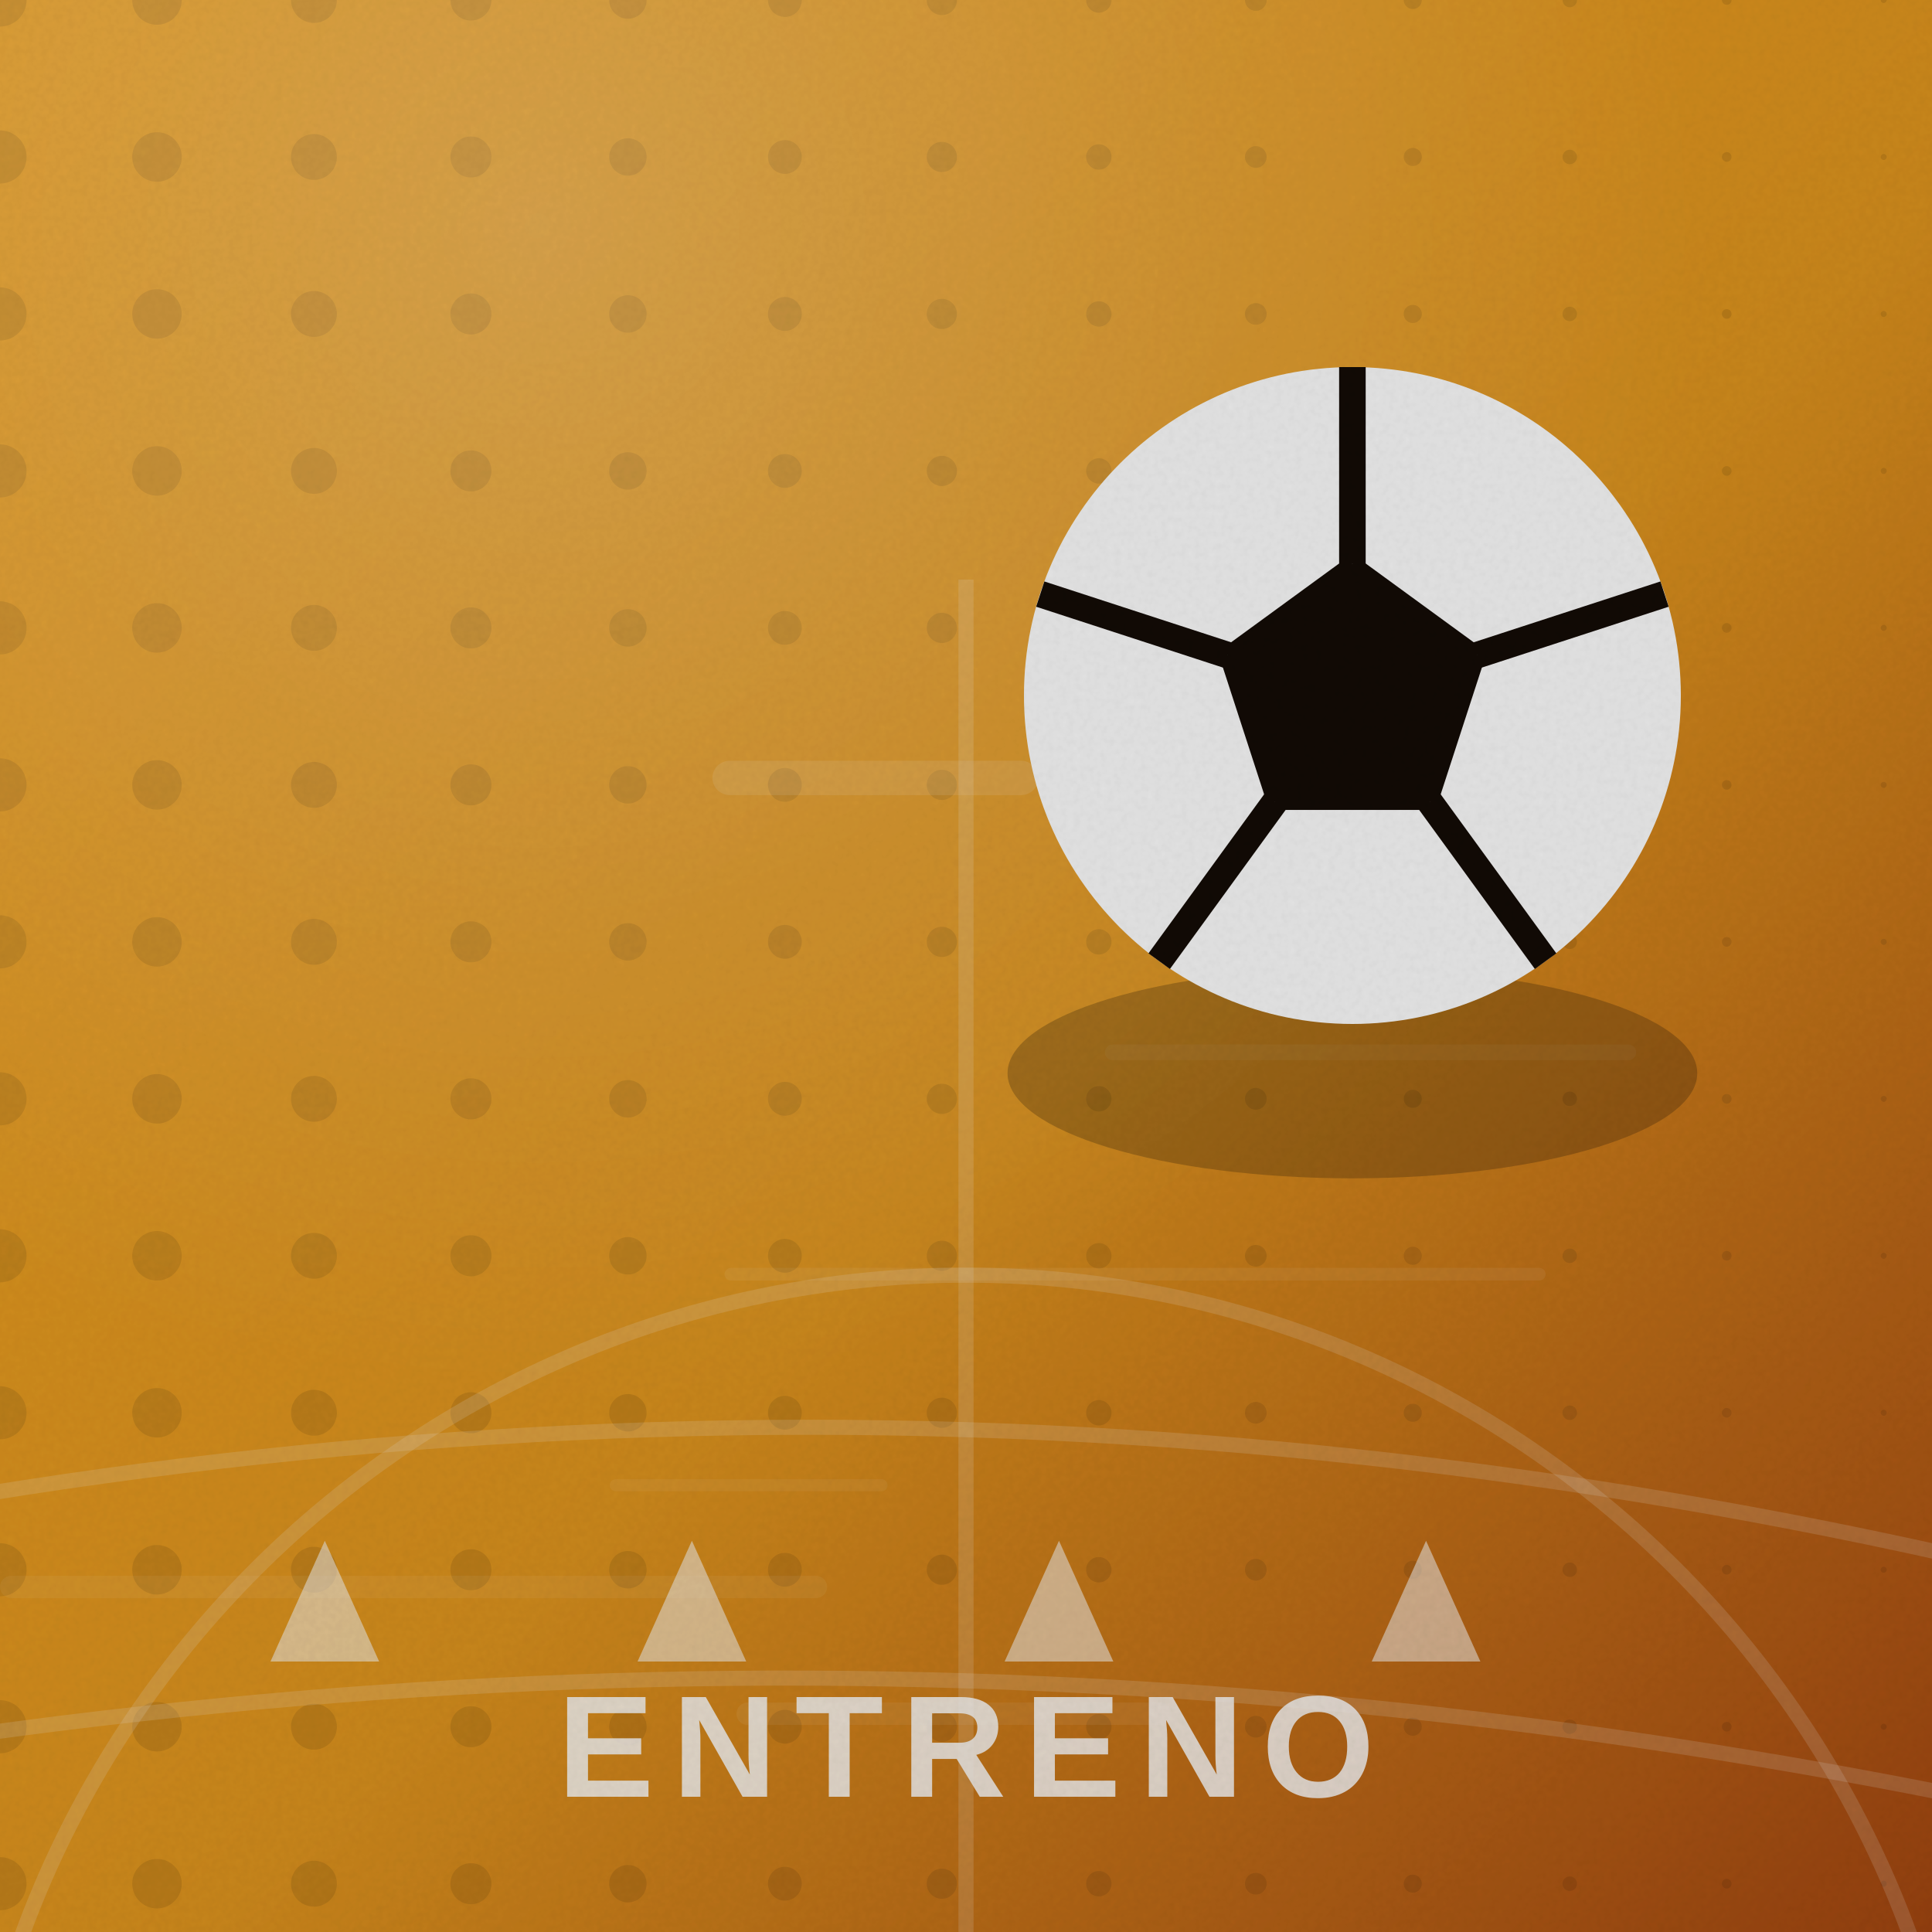
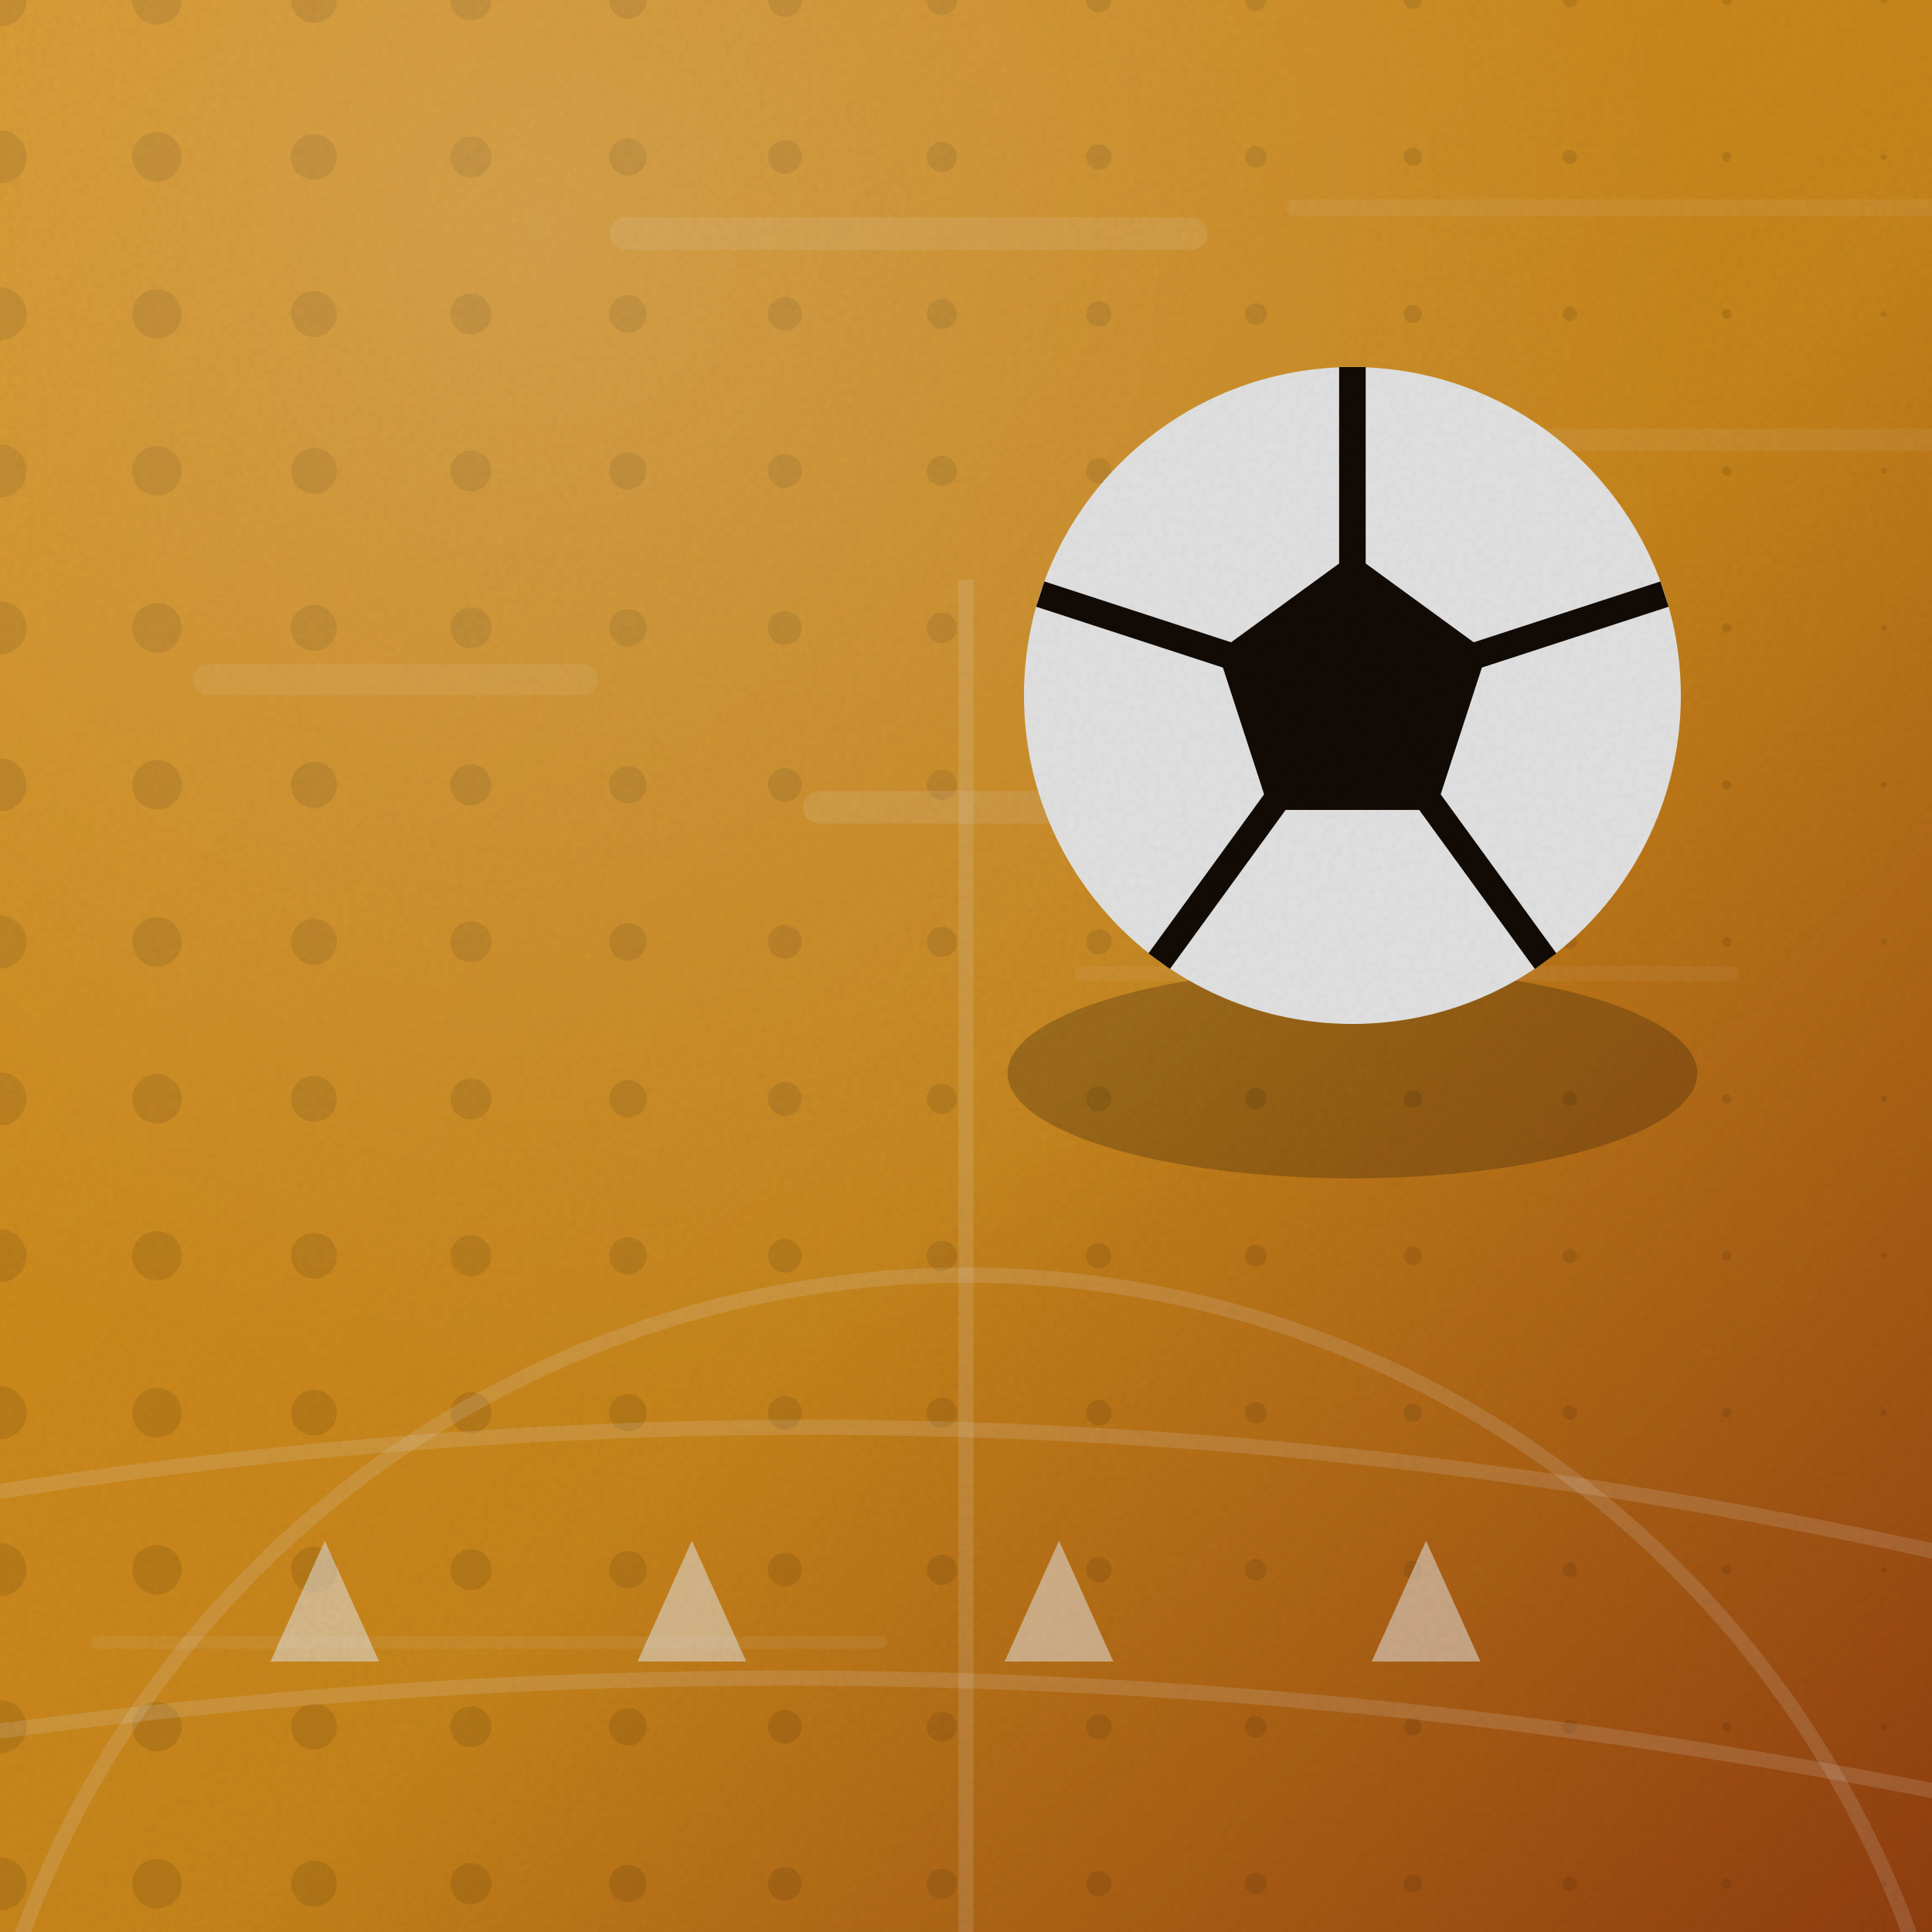
<svg xmlns="http://www.w3.org/2000/svg" viewBox="0 0 320 320" width="320" height="320" role="img" aria-label="story-7.svg">
  <defs>
    <linearGradient id="g" x1="0" y1="0" x2="1" y2="1">
      <stop offset="0" stop-color="#f5a623" />
      <stop offset="0.55" stop-color="#e0951d" />
      <stop offset="1" stop-color="#a2440f" />
    </linearGradient>
    <radialGradient id="v" cx="0.28" cy="0.12" r="1.1">
      <stop offset="0" stop-color="#fff" stop-opacity="0.22" />
      <stop offset="0.55" stop-color="#fff" stop-opacity="0" />
    </radialGradient>
    <filter id="n">
      <feTurbulence type="fractalNoise" baseFrequency="0.9" numOctaves="2" stitchTiles="stitch" result="t" />
      <feColorMatrix in="t" type="matrix" values="0 0 0 0 0 0 0 0 0 0 0 0 0 0 0 0 0 0 0.045 0" />
    </filter>
  </defs>
  <rect width="320" height="320" fill="url(#g)" />
  <g fill="#000" opacity="0.1">
    <circle cx="0" cy="0" r="4.4" />
    <circle cx="26" cy="0" r="4.1" />
    <circle cx="52" cy="0" r="3.8" />
    <circle cx="78" cy="0" r="3.4" />
    <circle cx="104" cy="0" r="3.1" />
    <circle cx="130" cy="0" r="2.8" />
    <circle cx="156" cy="0" r="2.5" />
    <circle cx="182" cy="0" r="2.1" />
    <circle cx="208" cy="0" r="1.8" />
    <circle cx="234" cy="0" r="1.5" />
    <circle cx="260" cy="0" r="1.2" />
    <circle cx="286" cy="0" r="0.8" />
    <circle cx="312" cy="0" r="0.5" />
    <circle cx="0" cy="26" r="4.4" />
    <circle cx="26" cy="26" r="4.1" />
    <circle cx="52" cy="26" r="3.8" />
    <circle cx="78" cy="26" r="3.4" />
    <circle cx="104" cy="26" r="3.1" />
    <circle cx="130" cy="26" r="2.8" />
    <circle cx="156" cy="26" r="2.5" />
    <circle cx="182" cy="26" r="2.1" />
    <circle cx="208" cy="26" r="1.8" />
    <circle cx="234" cy="26" r="1.5" />
    <circle cx="260" cy="26" r="1.2" />
    <circle cx="286" cy="26" r="0.8" />
    <circle cx="312" cy="26" r="0.5" />
    <circle cx="0" cy="52" r="4.4" />
    <circle cx="26" cy="52" r="4.1" />
    <circle cx="52" cy="52" r="3.8" />
    <circle cx="78" cy="52" r="3.4" />
    <circle cx="104" cy="52" r="3.1" />
    <circle cx="130" cy="52" r="2.8" />
    <circle cx="156" cy="52" r="2.5" />
    <circle cx="182" cy="52" r="2.1" />
    <circle cx="208" cy="52" r="1.8" />
    <circle cx="234" cy="52" r="1.5" />
    <circle cx="260" cy="52" r="1.2" />
    <circle cx="286" cy="52" r="0.8" />
    <circle cx="312" cy="52" r="0.5" />
    <circle cx="0" cy="78" r="4.4" />
    <circle cx="26" cy="78" r="4.1" />
    <circle cx="52" cy="78" r="3.8" />
    <circle cx="78" cy="78" r="3.4" />
    <circle cx="104" cy="78" r="3.1" />
    <circle cx="130" cy="78" r="2.8" />
    <circle cx="156" cy="78" r="2.5" />
    <circle cx="182" cy="78" r="2.1" />
    <circle cx="208" cy="78" r="1.8" />
    <circle cx="234" cy="78" r="1.5" />
    <circle cx="260" cy="78" r="1.2" />
    <circle cx="286" cy="78" r="0.8" />
    <circle cx="312" cy="78" r="0.5" />
    <circle cx="0" cy="104" r="4.4" />
    <circle cx="26" cy="104" r="4.1" />
    <circle cx="52" cy="104" r="3.8" />
    <circle cx="78" cy="104" r="3.4" />
    <circle cx="104" cy="104" r="3.1" />
    <circle cx="130" cy="104" r="2.8" />
    <circle cx="156" cy="104" r="2.5" />
    <circle cx="182" cy="104" r="2.1" />
    <circle cx="208" cy="104" r="1.8" />
    <circle cx="234" cy="104" r="1.5" />
    <circle cx="260" cy="104" r="1.2" />
    <circle cx="286" cy="104" r="0.8" />
    <circle cx="312" cy="104" r="0.5" />
    <circle cx="0" cy="130" r="4.4" />
    <circle cx="26" cy="130" r="4.1" />
    <circle cx="52" cy="130" r="3.8" />
    <circle cx="78" cy="130" r="3.4" />
    <circle cx="104" cy="130" r="3.1" />
    <circle cx="130" cy="130" r="2.8" />
    <circle cx="156" cy="130" r="2.5" />
    <circle cx="182" cy="130" r="2.1" />
    <circle cx="208" cy="130" r="1.8" />
    <circle cx="234" cy="130" r="1.5" />
    <circle cx="260" cy="130" r="1.2" />
    <circle cx="286" cy="130" r="0.8" />
    <circle cx="312" cy="130" r="0.5" />
    <circle cx="0" cy="156" r="4.4" />
    <circle cx="26" cy="156" r="4.1" />
    <circle cx="52" cy="156" r="3.8" />
    <circle cx="78" cy="156" r="3.4" />
    <circle cx="104" cy="156" r="3.1" />
    <circle cx="130" cy="156" r="2.8" />
    <circle cx="156" cy="156" r="2.5" />
    <circle cx="182" cy="156" r="2.1" />
    <circle cx="208" cy="156" r="1.8" />
    <circle cx="234" cy="156" r="1.5" />
    <circle cx="260" cy="156" r="1.2" />
    <circle cx="286" cy="156" r="0.8" />
    <circle cx="312" cy="156" r="0.5" />
    <circle cx="0" cy="182" r="4.4" />
    <circle cx="26" cy="182" r="4.1" />
    <circle cx="52" cy="182" r="3.8" />
    <circle cx="78" cy="182" r="3.4" />
    <circle cx="104" cy="182" r="3.1" />
    <circle cx="130" cy="182" r="2.8" />
    <circle cx="156" cy="182" r="2.5" />
    <circle cx="182" cy="182" r="2.1" />
    <circle cx="208" cy="182" r="1.8" />
    <circle cx="234" cy="182" r="1.5" />
    <circle cx="260" cy="182" r="1.2" />
    <circle cx="286" cy="182" r="0.8" />
    <circle cx="312" cy="182" r="0.5" />
    <circle cx="0" cy="208" r="4.4" />
    <circle cx="26" cy="208" r="4.1" />
    <circle cx="52" cy="208" r="3.8" />
    <circle cx="78" cy="208" r="3.4" />
    <circle cx="104" cy="208" r="3.1" />
    <circle cx="130" cy="208" r="2.8" />
    <circle cx="156" cy="208" r="2.5" />
    <circle cx="182" cy="208" r="2.1" />
    <circle cx="208" cy="208" r="1.8" />
    <circle cx="234" cy="208" r="1.5" />
    <circle cx="260" cy="208" r="1.2" />
    <circle cx="286" cy="208" r="0.8" />
    <circle cx="312" cy="208" r="0.5" />
    <circle cx="0" cy="234" r="4.4" />
    <circle cx="26" cy="234" r="4.1" />
    <circle cx="52" cy="234" r="3.8" />
    <circle cx="78" cy="234" r="3.4" />
    <circle cx="104" cy="234" r="3.1" />
    <circle cx="130" cy="234" r="2.8" />
    <circle cx="156" cy="234" r="2.5" />
    <circle cx="182" cy="234" r="2.1" />
    <circle cx="208" cy="234" r="1.8" />
    <circle cx="234" cy="234" r="1.5" />
    <circle cx="260" cy="234" r="1.2" />
    <circle cx="286" cy="234" r="0.8" />
    <circle cx="312" cy="234" r="0.5" />
    <circle cx="0" cy="260" r="4.4" />
    <circle cx="26" cy="260" r="4.1" />
    <circle cx="52" cy="260" r="3.8" />
    <circle cx="78" cy="260" r="3.4" />
    <circle cx="104" cy="260" r="3.1" />
    <circle cx="130" cy="260" r="2.8" />
    <circle cx="156" cy="260" r="2.5" />
    <circle cx="182" cy="260" r="2.1" />
    <circle cx="208" cy="260" r="1.8" />
    <circle cx="234" cy="260" r="1.5" />
    <circle cx="260" cy="260" r="1.2" />
    <circle cx="286" cy="260" r="0.8" />
    <circle cx="312" cy="260" r="0.5" />
    <circle cx="0" cy="286" r="4.4" />
    <circle cx="26" cy="286" r="4.1" />
    <circle cx="52" cy="286" r="3.8" />
    <circle cx="78" cy="286" r="3.4" />
    <circle cx="104" cy="286" r="3.1" />
    <circle cx="130" cy="286" r="2.8" />
    <circle cx="156" cy="286" r="2.5" />
    <circle cx="182" cy="286" r="2.1" />
    <circle cx="208" cy="286" r="1.8" />
    <circle cx="234" cy="286" r="1.5" />
    <circle cx="260" cy="286" r="1.2" />
    <circle cx="286" cy="286" r="0.8" />
    <circle cx="312" cy="286" r="0.5" />
    <circle cx="0" cy="312" r="4.4" />
    <circle cx="26" cy="312" r="4.1" />
    <circle cx="52" cy="312" r="3.8" />
    <circle cx="78" cy="312" r="3.4" />
    <circle cx="104" cy="312" r="3.1" />
    <circle cx="130" cy="312" r="2.8" />
    <circle cx="156" cy="312" r="2.5" />
    <circle cx="182" cy="312" r="2.1" />
    <circle cx="208" cy="312" r="1.8" />
    <circle cx="234" cy="312" r="1.5" />
    <circle cx="260" cy="312" r="1.2" />
    <circle cx="286" cy="312" r="0.8" />
    <circle cx="312" cy="312" r="0.5" />
    <circle cx="0" cy="338" r="4.4" />
    <circle cx="26" cy="338" r="4.1" />
    <circle cx="52" cy="338" r="3.8" />
    <circle cx="78" cy="338" r="3.4" />
    <circle cx="104" cy="338" r="3.1" />
    <circle cx="130" cy="338" r="2.8" />
    <circle cx="156" cy="338" r="2.5" />
    <circle cx="182" cy="338" r="2.1" />
    <circle cx="208" cy="338" r="1.8" />
    <circle cx="234" cy="338" r="1.5" />
    <circle cx="260" cy="338" r="1.2" />
    <circle cx="286" cy="338" r="0.8" />
    <circle cx="312" cy="338" r="0.5" />
  </g>
  <rect width="320" height="320" fill="url(#v)" />
-   <rect x="199" y="147" width="53" height="4.7" fill="#fff" opacity="0.05" rx="2.4" />
-   <rect x="183" y="173" width="88" height="2.6" fill="#fff" opacity="0.06" rx="1.3" />
-   <rect x="0" y="261" width="137" height="3.7" fill="#fff" opacity="0.06" rx="1.9" />
-   <rect x="101" y="245" width="46" height="2.0" fill="#fff" opacity="0.06" rx="1.0" />
-   <rect x="120" y="210" width="136" height="2.1" fill="#fff" opacity="0.07" rx="1.1" />
-   <rect x="118" y="126" width="54" height="5.7" fill="#fff" opacity="0.11" rx="2.9" />
-   <rect x="122" y="282" width="72" height="3.7" fill="#fff" opacity="0.07" rx="1.8" />
+   <rect x="133" y="131" width="116" height="5.4" fill="#fff" opacity="0.13" rx="2.7" />
+   <rect x="101" y="36" width="99" height="5.4" fill="#fff" opacity="0.12" rx="2.7" />
+   <rect x="220" y="71" width="132" height="3.7" fill="#fff" opacity="0.08" rx="1.9" />
+   <rect x="213" y="33" width="117" height="2.8" fill="#fff" opacity="0.08" rx="1.4" />
+   <rect x="32" y="110" width="67" height="5.1" fill="#fff" opacity="0.09" rx="2.5" />
+   <rect x="178" y="160" width="110" height="2.5" fill="#fff" opacity="0.06" rx="1.2" />
+   <rect x="15" y="271" width="132" height="2.1" fill="#fff" opacity="0.08" rx="1.1" />
  <g stroke="#fff" stroke-opacity="0.16" fill="none" stroke-width="2.5">
    <path d="M-48.0 256.0 Q 160.0 211.2 368.0 268.8" />
    <path d="M-48.0 294.4 Q 160.0 256.0 368.0 307.2" />
    <circle cx="160.0" cy="377.6" r="166.4" />
    <line x1="160.0" y1="96.0" x2="160.0" y2="320" />
  </g>
  <path d="M44.8 275.2 l 9 -20 l 9 20 Z" fill="#fff" opacity="0.55" />
  <path d="M105.6 275.2 l 9 -20 l 9 20 Z" fill="#fff" opacity="0.55" />
  <path d="M166.4 275.2 l 9 -20 l 9 20 Z" fill="#fff" opacity="0.55" />
  <path d="M227.2 275.2 l 9 -20 l 9 20 Z" fill="#fff" opacity="0.55" />
  <g opacity="1">
    <ellipse cx="224.0" cy="177.76" rx="57.12" ry="17.408" fill="#000" opacity="0.22" />
    <circle cx="224.0" cy="115.2" r="54.4" fill="#fff" />
    <polygon points="224.0,93.4 244.7,108.5 236.8,132.8 211.2,132.8 203.3,108.5" fill="#120a04" />
    <line x1="224.0" y1="93.4" x2="224.0" y2="60.8" stroke="#120a04" stroke-width="4.4" />
    <line x1="244.7" y1="108.5" x2="275.7" y2="98.4" stroke="#120a04" stroke-width="4.4" />
    <line x1="236.8" y1="132.8" x2="256.0" y2="159.2" stroke="#120a04" stroke-width="4.4" />
    <line x1="211.2" y1="132.8" x2="192.0" y2="159.2" stroke="#120a04" stroke-width="4.4" />
    <line x1="203.3" y1="108.5" x2="172.3" y2="98.4" stroke="#120a04" stroke-width="4.4" />
    <line x1="224.0" y1="93.4" x2="244.7" y2="108.5" stroke="#120a04" stroke-width="2.7" />
    <line x1="244.7" y1="108.5" x2="236.8" y2="132.8" stroke="#120a04" stroke-width="2.7" />
    <line x1="236.8" y1="132.8" x2="211.2" y2="132.8" stroke="#120a04" stroke-width="2.7" />
    <line x1="211.2" y1="132.8" x2="203.3" y2="108.5" stroke="#120a04" stroke-width="2.7" />
    <line x1="203.3" y1="108.5" x2="224.0" y2="93.4" stroke="#120a04" stroke-width="2.7" />
  </g>
-   <text x="160.0" y="297.6" text-anchor="middle" font-family="Arial,Helvetica,sans-serif" font-weight="700" font-size="24" letter-spacing="3" fill="#fff" opacity="0.85">ENTRENO</text>
  <rect width="320" height="320" filter="url(#n)" />
  <rect width="320" height="320" fill="#0a0a0c" opacity="0.12" />
</svg>
